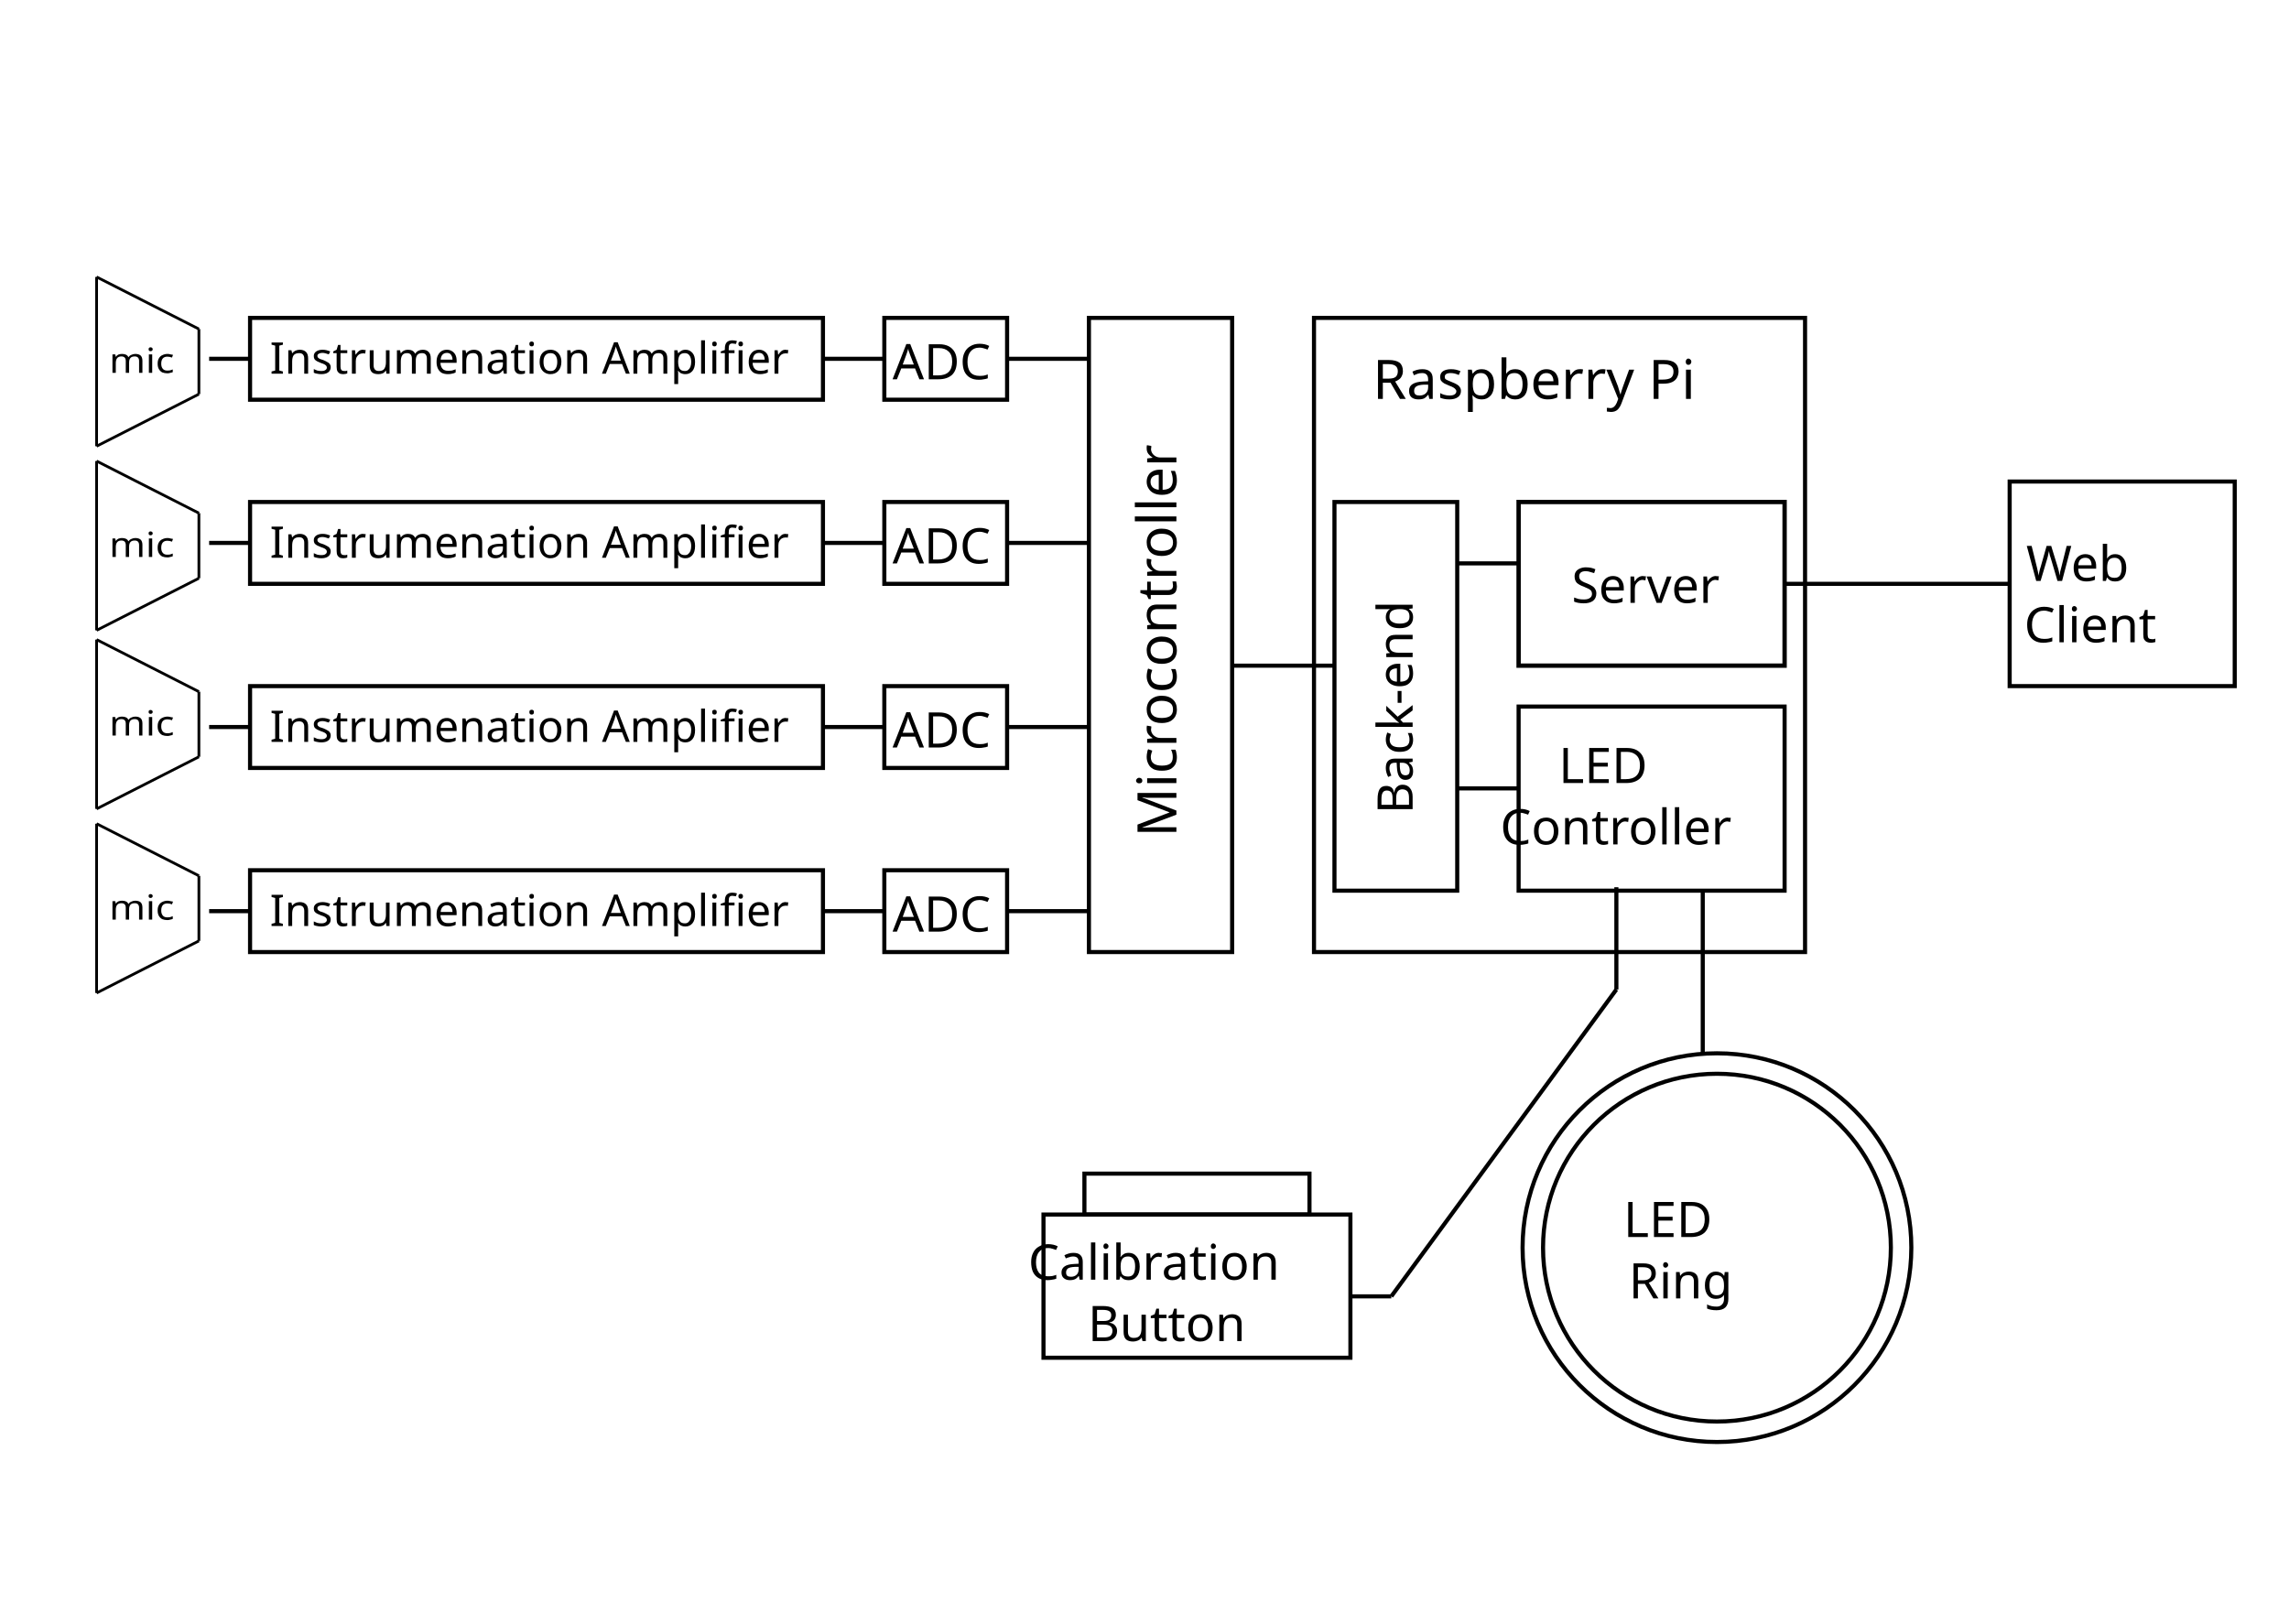
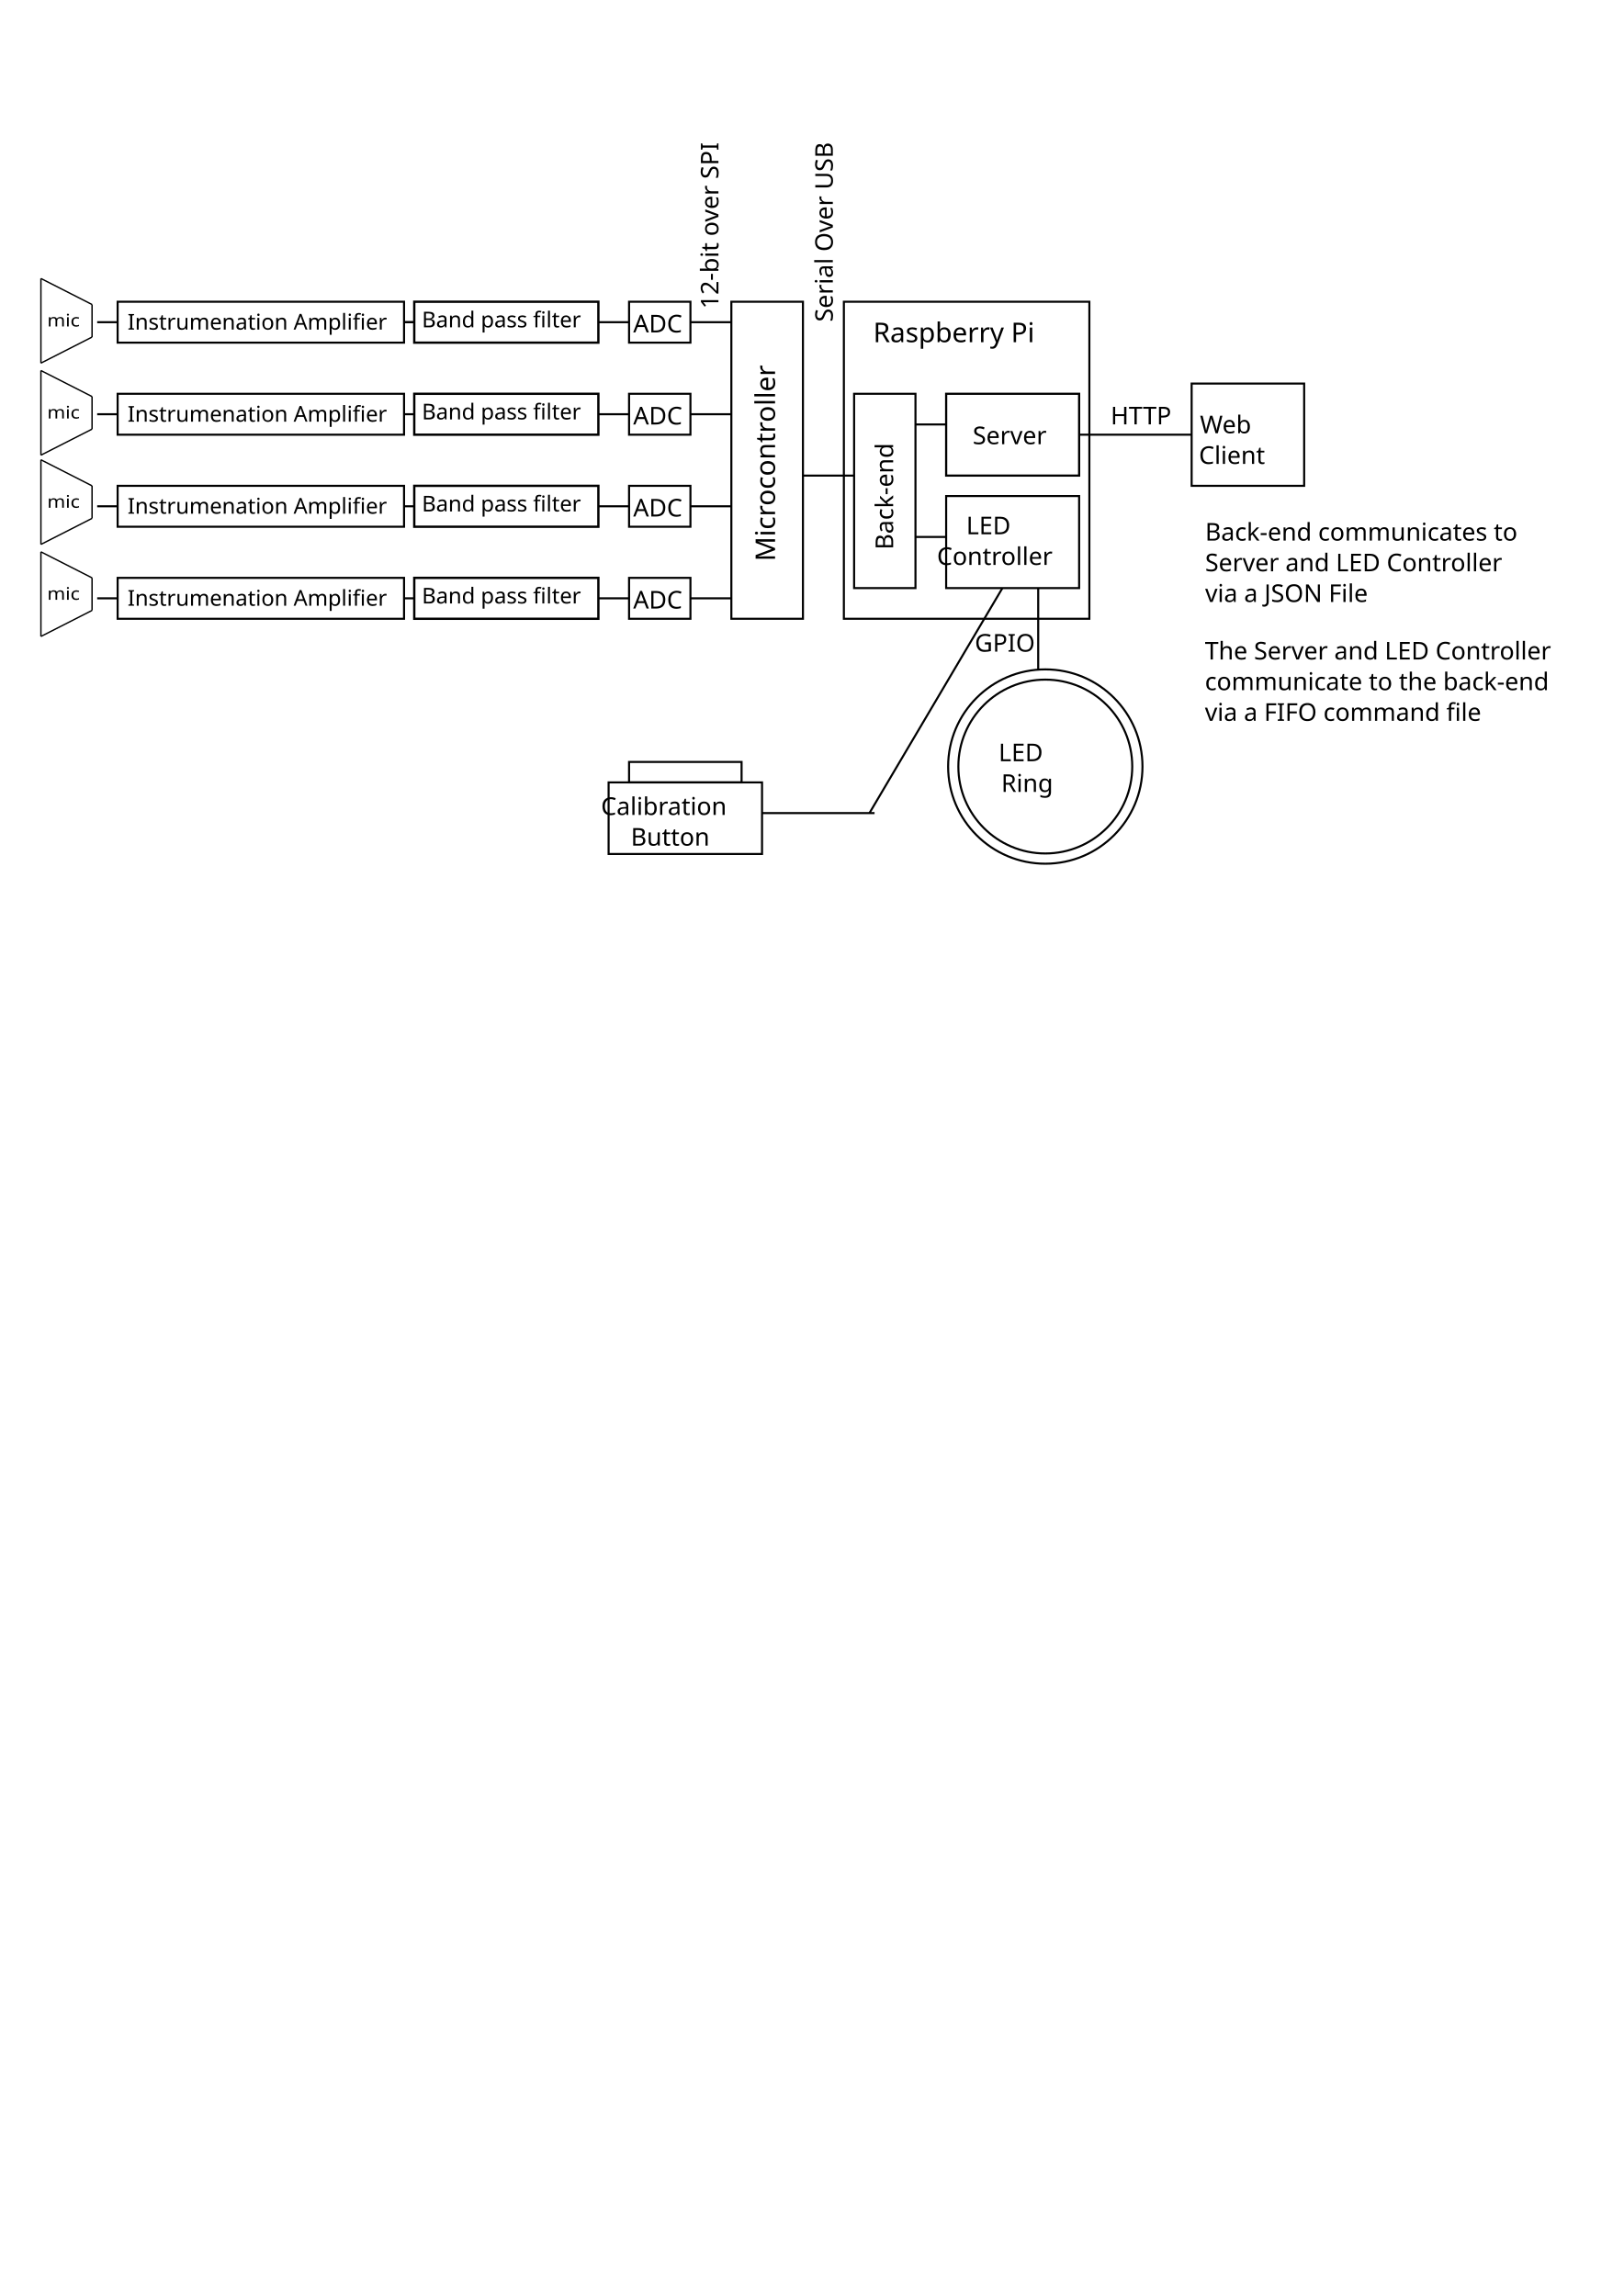
- <svg xmlns="http://www.w3.org/2000/svg" width="148mm" height="105mm" viewBox="0 0 148 105" version="1.1" id="svg8">
+ <svg xmlns="http://www.w3.org/2000/svg" width="210mm" height="297mm" viewBox="0 0 210 297" version="1.1" id="svg8">
  <defs id="defs2" />
-   <g id="layer1" transform="translate(0,-192)">
-     <path style="display:inline;fill:none;fill-rule:evenodd;stroke:#000000;stroke-width:0.178px;stroke-linecap:butt;stroke-linejoin:miter;stroke-opacity:1" d="m 6.246,209.911 6.615,3.367" id="path234" />
-     <path style="fill:none;fill-rule:evenodd;stroke:#000000;stroke-width:0.178px;stroke-linecap:butt;stroke-linejoin:miter;stroke-opacity:1" d="m 12.86,213.279 v 4.209" id="path242" />
-     <path style="fill:none;fill-rule:evenodd;stroke:#000000;stroke-width:0.178px;stroke-linecap:butt;stroke-linejoin:miter;stroke-opacity:1" d="m 12.86,217.488 -6.615,3.367" id="path246" />
-     <path style="fill:none;fill-rule:evenodd;stroke:#000000;stroke-width:0.178px;stroke-linecap:butt;stroke-linejoin:miter;stroke-opacity:1" d="m 6.246,209.911 v 10.944" id="path248" />
-     <text xml:space="preserve" style="font-style:normal;font-weight:normal;font-size:2.378px;line-height:1.25;font-family:sans-serif;letter-spacing:0px;word-spacing:0px;fill:#000000;fill-opacity:1;stroke:none;stroke-width:0.178" x="6.661" y="228.961" id="text252" transform="scale(1.059457,0.9438797)">
-       <tspan id="tspan250" x="6.661" y="228.961" style="font-size:2.378px;stroke-width:0.178">mic</tspan>
+   <g id="layer1">
+     <path style="display:inline;fill:none;fill-rule:evenodd;stroke:#000000;stroke-width:0.178px;stroke-linecap:butt;stroke-linejoin:miter;stroke-opacity:1" d="m 5.292,36.025 6.615,3.367" id="path234" />
+     <path style="fill:none;fill-rule:evenodd;stroke:#000000;stroke-width:0.178px;stroke-linecap:butt;stroke-linejoin:miter;stroke-opacity:1" d="m 11.906,39.392 v 4.209" id="path242" />
+     <path style="fill:none;fill-rule:evenodd;stroke:#000000;stroke-width:0.178px;stroke-linecap:butt;stroke-linejoin:miter;stroke-opacity:1" d="M 11.906,43.601 5.292,46.969" id="path246" />
+     <path style="fill:none;fill-rule:evenodd;stroke:#000000;stroke-width:0.178px;stroke-linecap:butt;stroke-linejoin:miter;stroke-opacity:1" d="M 5.292,36.025 V 46.969" id="path248" />
+     <text xml:space="preserve" style="font-style:normal;font-weight:normal;font-size:2.378px;line-height:1.25;font-family:sans-serif;letter-spacing:0px;word-spacing:0px;fill:#000000;fill-opacity:1;stroke:none;stroke-width:0.178" x="5.76" y="44.736" id="text252" transform="scale(1.059457,0.9438797)">
+       <tspan id="tspan250" x="5.76" y="44.736" style="font-size:2.378px;stroke-width:0.178">mic</tspan>
    </text>
-     <path style="display:inline;fill:none;fill-rule:evenodd;stroke:#000000;stroke-width:0.178px;stroke-linecap:butt;stroke-linejoin:miter;stroke-opacity:1" d="m 6.246,221.817 6.615,3.367" id="path234-9" />
-     <path style="fill:none;fill-rule:evenodd;stroke:#000000;stroke-width:0.178px;stroke-linecap:butt;stroke-linejoin:miter;stroke-opacity:1" d="m 12.86,225.185 v 4.209" id="path242-3" />
-     <path style="fill:none;fill-rule:evenodd;stroke:#000000;stroke-width:0.178px;stroke-linecap:butt;stroke-linejoin:miter;stroke-opacity:1" d="m 12.86,229.394 -6.615,3.367" id="path246-1" />
-     <path style="fill:none;fill-rule:evenodd;stroke:#000000;stroke-width:0.178px;stroke-linecap:butt;stroke-linejoin:miter;stroke-opacity:1" d="m 6.246,221.817 v 10.944" id="path248-9" />
-     <text xml:space="preserve" style="font-style:normal;font-weight:normal;font-size:2.378px;line-height:1.25;font-family:sans-serif;letter-spacing:0px;word-spacing:0px;fill:#000000;fill-opacity:1;stroke:none;stroke-width:0.178" x="6.661" y="241.575" id="text252-4" transform="scale(1.059457,0.9438798)">
-       <tspan id="tspan250-7" x="6.661" y="241.575" style="font-size:2.378px;stroke-width:0.178">mic</tspan>
+     <path style="display:inline;fill:none;fill-rule:evenodd;stroke:#000000;stroke-width:0.178px;stroke-linecap:butt;stroke-linejoin:miter;stroke-opacity:1" d="m 5.292,47.931 6.615,3.367" id="path234-9" />
+     <path style="fill:none;fill-rule:evenodd;stroke:#000000;stroke-width:0.178px;stroke-linecap:butt;stroke-linejoin:miter;stroke-opacity:1" d="m 11.906,51.298 v 4.209" id="path242-3" />
+     <path style="fill:none;fill-rule:evenodd;stroke:#000000;stroke-width:0.178px;stroke-linecap:butt;stroke-linejoin:miter;stroke-opacity:1" d="M 11.906,55.508 5.292,58.875" id="path246-1" />
+     <path style="fill:none;fill-rule:evenodd;stroke:#000000;stroke-width:0.178px;stroke-linecap:butt;stroke-linejoin:miter;stroke-opacity:1" d="M 5.292,47.931 V 58.875" id="path248-9" />
+     <text xml:space="preserve" style="font-style:normal;font-weight:normal;font-size:2.378px;line-height:1.25;font-family:sans-serif;letter-spacing:0px;word-spacing:0px;fill:#000000;fill-opacity:1;stroke:none;stroke-width:0.178" x="5.76" y="57.35" id="text252-4" transform="scale(1.059457,0.9438798)">
+       <tspan id="tspan250-7" x="5.76" y="57.35" style="font-size:2.378px;stroke-width:0.178">mic</tspan>
    </text>
-     <path style="display:inline;fill:none;fill-rule:evenodd;stroke:#000000;stroke-width:0.178px;stroke-linecap:butt;stroke-linejoin:miter;stroke-opacity:1" d="m 6.246,233.363 6.615,3.367" id="path234-9-6" />
-     <path style="fill:none;fill-rule:evenodd;stroke:#000000;stroke-width:0.178px;stroke-linecap:butt;stroke-linejoin:miter;stroke-opacity:1" d="m 12.86,236.73 v 4.209" id="path242-3-5" />
-     <path style="fill:none;fill-rule:evenodd;stroke:#000000;stroke-width:0.178px;stroke-linecap:butt;stroke-linejoin:miter;stroke-opacity:1" d="M 12.86,240.94 6.246,244.307" id="path246-1-6" />
-     <path style="fill:none;fill-rule:evenodd;stroke:#000000;stroke-width:0.178px;stroke-linecap:butt;stroke-linejoin:miter;stroke-opacity:1" d="M 6.246,233.363 V 244.307" id="path248-9-9" />
-     <text xml:space="preserve" style="font-style:normal;font-weight:normal;font-size:2.378px;line-height:1.25;font-family:sans-serif;letter-spacing:0px;word-spacing:0px;fill:#000000;fill-opacity:1;stroke:none;stroke-width:0.178" x="6.661" y="253.807" id="text252-4-3" transform="scale(1.059457,0.9438798)">
-       <tspan id="tspan250-7-7" x="6.661" y="253.807" style="font-size:2.378px;stroke-width:0.178">mic</tspan>
+     <path style="display:inline;fill:none;fill-rule:evenodd;stroke:#000000;stroke-width:0.178px;stroke-linecap:butt;stroke-linejoin:miter;stroke-opacity:1" d="M 5.292,59.476 11.906,62.844" id="path234-9-6" />
+     <path style="fill:none;fill-rule:evenodd;stroke:#000000;stroke-width:0.178px;stroke-linecap:butt;stroke-linejoin:miter;stroke-opacity:1" d="m 11.906,62.844 v 4.209" id="path242-3-5" />
+     <path style="fill:none;fill-rule:evenodd;stroke:#000000;stroke-width:0.178px;stroke-linecap:butt;stroke-linejoin:miter;stroke-opacity:1" d="M 11.906,67.053 5.292,70.42" id="path246-1-6" />
+     <path style="fill:none;fill-rule:evenodd;stroke:#000000;stroke-width:0.178px;stroke-linecap:butt;stroke-linejoin:miter;stroke-opacity:1" d="M 5.292,59.476 V 70.42" id="path248-9-9" />
+     <text xml:space="preserve" style="font-style:normal;font-weight:normal;font-size:2.378px;line-height:1.25;font-family:sans-serif;letter-spacing:0px;word-spacing:0px;fill:#000000;fill-opacity:1;stroke:none;stroke-width:0.178" x="5.76" y="69.582" id="text252-4-3" transform="scale(1.059457,0.9438798)">
+       <tspan id="tspan250-7-7" x="5.76" y="69.582" style="font-size:2.378px;stroke-width:0.178">mic</tspan>
    </text>
-     <path style="display:inline;fill:none;fill-rule:evenodd;stroke:#000000;stroke-width:0.178px;stroke-linecap:butt;stroke-linejoin:miter;stroke-opacity:1" d="m 6.246,245.269 6.615,3.367" id="path234-9-6-4" />
-     <path style="fill:none;fill-rule:evenodd;stroke:#000000;stroke-width:0.178px;stroke-linecap:butt;stroke-linejoin:miter;stroke-opacity:1" d="m 12.86,248.637 v 4.209" id="path242-3-5-5" />
-     <path style="fill:none;fill-rule:evenodd;stroke:#000000;stroke-width:0.178px;stroke-linecap:butt;stroke-linejoin:miter;stroke-opacity:1" d="m 12.86,252.846 -6.615,3.367" id="path246-1-6-2" />
-     <path style="fill:none;fill-rule:evenodd;stroke:#000000;stroke-width:0.178px;stroke-linecap:butt;stroke-linejoin:miter;stroke-opacity:1" d="m 6.246,245.269 v 10.944" id="path248-9-9-5" />
-     <text xml:space="preserve" style="font-style:normal;font-weight:normal;font-size:2.378px;line-height:1.25;font-family:sans-serif;letter-spacing:0px;word-spacing:0px;fill:#000000;fill-opacity:1;stroke:none;stroke-width:0.178" x="6.661" y="266.421" id="text252-4-3-4" transform="scale(1.059457,0.9438798)">
-       <tspan id="tspan250-7-7-7" x="6.661" y="266.421" style="font-size:2.378px;stroke-width:0.178">mic</tspan>
+     <path style="display:inline;fill:none;fill-rule:evenodd;stroke:#000000;stroke-width:0.178px;stroke-linecap:butt;stroke-linejoin:miter;stroke-opacity:1" d="M 5.292,71.383 11.906,74.75" id="path234-9-6-4" />
+     <path style="fill:none;fill-rule:evenodd;stroke:#000000;stroke-width:0.178px;stroke-linecap:butt;stroke-linejoin:miter;stroke-opacity:1" d="m 11.906,74.75 v 4.209" id="path242-3-5-5" />
+     <path style="fill:none;fill-rule:evenodd;stroke:#000000;stroke-width:0.178px;stroke-linecap:butt;stroke-linejoin:miter;stroke-opacity:1" d="M 11.906,78.959 5.292,82.327" id="path246-1-6-2" />
+     <path style="fill:none;fill-rule:evenodd;stroke:#000000;stroke-width:0.178px;stroke-linecap:butt;stroke-linejoin:miter;stroke-opacity:1" d="M 5.292,71.383 V 82.327" id="path248-9-9-5" />
+     <text xml:space="preserve" style="font-style:normal;font-weight:normal;font-size:2.378px;line-height:1.25;font-family:sans-serif;letter-spacing:0px;word-spacing:0px;fill:#000000;fill-opacity:1;stroke:none;stroke-width:0.178" x="5.76" y="82.196" id="text252-4-3-4" transform="scale(1.059457,0.9438798)">
+       <tspan id="tspan250-7-7-7" x="5.76" y="82.196" style="font-size:2.378px;stroke-width:0.178">mic</tspan>
    </text>
-     <text xml:space="preserve" style="font-style:normal;font-weight:normal;font-size:3.528px;line-height:1.25;font-family:sans-serif;letter-spacing:0px;word-spacing:0px;fill:#000000;fill-opacity:1;stroke:none;stroke-width:0.265" x="17.45" y="216.165" id="text498">
-       <tspan x="17.45" y="216.165" style="font-size:2.822px;stroke:none;stroke-width:0.265" id="tspan500">Instrumenation Amplifier</tspan>
+     <text xml:space="preserve" style="font-style:normal;font-weight:normal;font-size:3.528px;line-height:1.25;font-family:sans-serif;letter-spacing:0px;word-spacing:0px;fill:#000000;fill-opacity:1;stroke:none;stroke-width:0.265" x="16.496" y="42.639" id="text498">
+       <tspan x="16.496" y="42.639" style="font-size:2.822px;stroke:none;stroke-width:0.265" id="tspan500">Instrumenation Amplifier</tspan>
    </text>
-     <rect style="fill:none;stroke:none;stroke-width:0.265" id="rect504" width="34.396" height="2.646" x="17.491" y="213.88" />
-     <rect style="fill:none;stroke:#000000;stroke-width:0.265" id="rect506" width="37.042" height="5.292" x="16.168" y="212.557" />
-     <text xml:space="preserve" style="font-style:normal;font-weight:normal;font-size:3.528px;line-height:1.25;font-family:sans-serif;letter-spacing:0px;word-spacing:0px;fill:#000000;fill-opacity:1;stroke:none;stroke-width:0.265" x="17.45" y="228.071" id="text498-4">
-       <tspan x="17.45" y="228.071" style="font-size:2.822px;stroke:none;stroke-width:0.265" id="tspan500-4">Instrumenation Amplifier</tspan>
+     <rect style="fill:none;stroke:none;stroke-width:0.265" id="rect504" width="34.396" height="2.646" x="16.536" y="40.354" />
+     <rect style="fill:none;stroke:#000000;stroke-width:0.265" id="rect506" width="37.042" height="5.292" x="15.214" y="39.031" />
+     <text xml:space="preserve" style="font-style:normal;font-weight:normal;font-size:3.528px;line-height:1.25;font-family:sans-serif;letter-spacing:0px;word-spacing:0px;fill:#000000;fill-opacity:1;stroke:none;stroke-width:0.265" x="16.496" y="54.546" id="text498-4">
+       <tspan x="16.496" y="54.546" style="font-size:2.822px;stroke:none;stroke-width:0.265" id="tspan500-4">Instrumenation Amplifier</tspan>
    </text>
-     <rect style="fill:none;stroke:none;stroke-width:0.265" id="rect504-3" width="34.396" height="2.646" x="17.491" y="225.786" />
-     <rect style="fill:none;stroke:#000000;stroke-width:0.265" id="rect506-0" width="37.042" height="5.292" x="16.168" y="224.463" />
-     <text xml:space="preserve" style="font-style:normal;font-weight:normal;font-size:3.528px;line-height:1.25;font-family:sans-serif;letter-spacing:0px;word-spacing:0px;fill:#000000;fill-opacity:1;stroke:none;stroke-width:0.265" x="17.45" y="239.978" id="text498-4-7">
-       <tspan x="17.45" y="239.978" style="font-size:2.822px;stroke:none;stroke-width:0.265" id="tspan500-4-8">Instrumenation Amplifier</tspan>
+     <rect style="fill:none;stroke:none;stroke-width:0.265" id="rect504-3" width="34.396" height="2.646" x="16.536" y="52.26" />
+     <rect style="fill:none;stroke:#000000;stroke-width:0.265" id="rect506-0" width="37.042" height="5.292" x="15.214" y="50.938" />
+     <text xml:space="preserve" style="font-style:normal;font-weight:normal;font-size:3.528px;line-height:1.25;font-family:sans-serif;letter-spacing:0px;word-spacing:0px;fill:#000000;fill-opacity:1;stroke:none;stroke-width:0.265" x="16.496" y="66.452" id="text498-4-7">
+       <tspan x="16.496" y="66.452" style="font-size:2.822px;stroke:none;stroke-width:0.265" id="tspan500-4-8">Instrumenation Amplifier</tspan>
    </text>
-     <rect style="fill:none;stroke:none;stroke-width:0.265" id="rect504-3-6" width="34.396" height="2.646" x="17.491" y="237.692" />
-     <rect style="fill:none;stroke:#000000;stroke-width:0.265" id="rect506-0-8" width="37.042" height="5.292" x="16.168" y="236.37" />
-     <text xml:space="preserve" style="font-style:normal;font-weight:normal;font-size:3.528px;line-height:1.25;font-family:sans-serif;letter-spacing:0px;word-spacing:0px;fill:#000000;fill-opacity:1;stroke:none;stroke-width:0.265" x="17.45" y="251.884" id="text498-4-7-8">
-       <tspan x="17.45" y="251.884" style="font-size:2.822px;stroke:none;stroke-width:0.265" id="tspan500-4-8-4">Instrumenation Amplifier</tspan>
+     <rect style="fill:none;stroke:none;stroke-width:0.265" id="rect504-3-6" width="34.396" height="2.646" x="16.536" y="64.167" />
+     <rect style="fill:none;stroke:#000000;stroke-width:0.265" id="rect506-0-8" width="37.042" height="5.292" x="15.214" y="62.844" />
+     <text xml:space="preserve" style="font-style:normal;font-weight:normal;font-size:3.528px;line-height:1.25;font-family:sans-serif;letter-spacing:0px;word-spacing:0px;fill:#000000;fill-opacity:1;stroke:none;stroke-width:0.265" x="16.496" y="78.358" id="text498-4-7-8">
+       <tspan x="16.496" y="78.358" style="font-size:2.822px;stroke:none;stroke-width:0.265" id="tspan500-4-8-4">Instrumenation Amplifier</tspan>
    </text>
-     <rect style="fill:none;stroke:none;stroke-width:0.265" id="rect504-3-6-3" width="34.396" height="2.646" x="17.491" y="249.599" />
-     <rect style="fill:none;stroke:#000000;stroke-width:0.265" id="rect506-0-8-1" width="37.042" height="5.292" x="16.168" y="248.276" />
-     <rect style="fill:none;stroke:#000000;stroke-width:0.265" id="rect580" width="7.938" height="5.292" x="57.178" y="212.557" />
-     <text xml:space="preserve" style="font-style:normal;font-weight:normal;font-size:3.175px;line-height:1.25;font-family:sans-serif;letter-spacing:0px;word-spacing:0px;fill:#000000;fill-opacity:1;stroke:none;stroke-width:0.265" x="57.712" y="216.526" id="text584">
-       <tspan id="tspan582" x="57.712" y="216.526" style="font-size:3.175px;stroke-width:0.265">ADC</tspan>
+     <rect style="fill:none;stroke:none;stroke-width:0.265" id="rect504-3-6-3" width="34.396" height="2.646" x="16.536" y="76.073" />
+     <rect style="fill:none;stroke:#000000;stroke-width:0.265" id="rect506-0-8-1" width="37.042" height="5.292" x="15.214" y="74.75" />
+     <rect style="fill:none;stroke:#000000;stroke-width:0.265" id="rect580" width="7.938" height="5.292" x="81.359" y="39.031" />
+     <text xml:space="preserve" style="font-style:normal;font-weight:normal;font-size:3.175px;line-height:1.25;font-family:sans-serif;letter-spacing:0px;word-spacing:0px;fill:#000000;fill-opacity:1;stroke:none;stroke-width:0.265" x="81.893" y="43" id="text584">
+       <tspan id="tspan582" x="81.893" y="43" style="font-size:3.175px;stroke-width:0.265">ADC</tspan>
    </text>
-     <rect style="fill:none;stroke:#000000;stroke-width:0.265" id="rect580-0" width="7.938" height="5.292" x="57.178" y="224.463" />
-     <text xml:space="preserve" style="font-style:normal;font-weight:normal;font-size:3.175px;line-height:1.25;font-family:sans-serif;letter-spacing:0px;word-spacing:0px;fill:#000000;fill-opacity:1;stroke:none;stroke-width:0.265" x="57.712" y="228.432" id="text584-6">
-       <tspan id="tspan582-8" x="57.712" y="228.432" style="font-size:3.175px;stroke-width:0.265">ADC</tspan>
+     <rect style="fill:none;stroke:#000000;stroke-width:0.265" id="rect580-0" width="7.938" height="5.292" x="81.359" y="50.938" />
+     <text xml:space="preserve" style="font-style:normal;font-weight:normal;font-size:3.175px;line-height:1.25;font-family:sans-serif;letter-spacing:0px;word-spacing:0px;fill:#000000;fill-opacity:1;stroke:none;stroke-width:0.265" x="81.893" y="54.906" id="text584-6">
+       <tspan id="tspan582-8" x="81.893" y="54.906" style="font-size:3.175px;stroke-width:0.265">ADC</tspan>
    </text>
-     <rect style="fill:none;stroke:#000000;stroke-width:0.265" id="rect580-0-9" width="7.938" height="5.292" x="57.178" y="236.37" />
-     <text xml:space="preserve" style="font-style:normal;font-weight:normal;font-size:3.175px;line-height:1.25;font-family:sans-serif;letter-spacing:0px;word-spacing:0px;fill:#000000;fill-opacity:1;stroke:none;stroke-width:0.265" x="57.712" y="240.338" id="text584-6-2">
-       <tspan id="tspan582-8-6" x="57.712" y="240.338" style="font-size:3.175px;stroke-width:0.265">ADC</tspan>
+     <rect style="fill:none;stroke:#000000;stroke-width:0.265" id="rect580-0-9" width="7.938" height="5.292" x="81.359" y="62.844" />
+     <text xml:space="preserve" style="font-style:normal;font-weight:normal;font-size:3.175px;line-height:1.25;font-family:sans-serif;letter-spacing:0px;word-spacing:0px;fill:#000000;fill-opacity:1;stroke:none;stroke-width:0.265" x="81.893" y="66.812" id="text584-6-2">
+       <tspan id="tspan582-8-6" x="81.893" y="66.812" style="font-size:3.175px;stroke-width:0.265">ADC</tspan>
    </text>
-     <rect style="fill:none;stroke:#000000;stroke-width:0.265" id="rect580-0-9-5" width="7.938" height="5.292" x="57.178" y="248.276" />
-     <text xml:space="preserve" style="font-style:normal;font-weight:normal;font-size:3.175px;line-height:1.25;font-family:sans-serif;letter-spacing:0px;word-spacing:0px;fill:#000000;fill-opacity:1;stroke:none;stroke-width:0.265" x="57.712" y="252.245" id="text584-6-2-0">
-       <tspan id="tspan582-8-6-4" x="57.712" y="252.245" style="font-size:3.175px;stroke-width:0.265">ADC</tspan>
+     <rect style="fill:none;stroke:#000000;stroke-width:0.265" id="rect580-0-9-5" width="7.938" height="5.292" x="81.359" y="74.75" />
+     <text xml:space="preserve" style="font-style:normal;font-weight:normal;font-size:3.175px;line-height:1.25;font-family:sans-serif;letter-spacing:0px;word-spacing:0px;fill:#000000;fill-opacity:1;stroke:none;stroke-width:0.265" x="81.893" y="78.719" id="text584-6-2-0">
+       <tspan id="tspan582-8-6-4" x="81.893" y="78.719" style="font-size:3.175px;stroke-width:0.265">ADC</tspan>
    </text>
-     <rect style="fill:none;stroke:#000000;stroke-width:0.265" id="rect691" width="9.26" height="41.01" x="70.407" y="212.557" />
-     <text xml:space="preserve" style="font-style:normal;font-weight:normal;font-size:3.528px;line-height:1.25;font-family:sans-serif;letter-spacing:0px;word-spacing:0px;fill:#000000;fill-opacity:1;stroke:none;stroke-width:0.265" x="-246.137" y="76.065" id="text695" transform="rotate(-90)">
-       <tspan id="tspan693" x="-246.137" y="76.065" style="font-size:3.528px;stroke-width:0.265">Microcontroller</tspan>
+     <rect style="fill:none;stroke:#000000;stroke-width:0.265" id="rect691" width="9.26" height="41.01" x="94.589" y="39.031" />
+     <text xml:space="preserve" style="font-style:normal;font-weight:normal;font-size:3.528px;line-height:1.25;font-family:sans-serif;letter-spacing:0px;word-spacing:0px;fill:#000000;fill-opacity:1;stroke:none;stroke-width:0.265" x="-72.612" y="100.246" id="text695" transform="rotate(-90)">
+       <tspan id="tspan693" x="-72.612" y="100.246" style="font-size:3.528px;stroke-width:0.265">Microcontroller</tspan>
    </text>
-     <text xml:space="preserve" style="font-style:normal;font-weight:normal;font-size:3.528px;line-height:1.25;font-family:sans-serif;letter-spacing:0px;word-spacing:0px;fill:#000000;fill-opacity:1;stroke:none;stroke-width:0.265" x="88.754" y="217.794" id="text11227">
-       <tspan id="tspan11225" x="88.754" y="217.794" style="font-size:3.528px;stroke-width:0.265">Raspberry Pi</tspan>
+     <text xml:space="preserve" style="font-style:normal;font-weight:normal;font-size:3.528px;line-height:1.25;font-family:sans-serif;letter-spacing:0px;word-spacing:0px;fill:#000000;fill-opacity:1;stroke:none;stroke-width:0.265" x="112.935" y="44.269" id="text11227">
+       <tspan id="tspan11225" x="112.935" y="44.269" style="font-size:3.528px;stroke-width:0.265">Raspberry Pi</tspan>
    </text>
-     <rect style="fill:none;stroke:#000000;stroke-width:0.265" id="rect11235" width="31.75" height="41.01" x="84.959" y="212.557" />
-     <rect style="fill:none;stroke:#000000;stroke-width:0.281" id="rect11237" width="17.198" height="10.583" x="98.189" y="224.463" />
-     <text xml:space="preserve" style="font-style:normal;font-weight:normal;font-size:3.175px;line-height:1.25;font-family:sans-serif;letter-spacing:0px;word-spacing:0px;fill:#000000;fill-opacity:1;stroke:none;stroke-width:0.265" x="101.623" y="230.984" id="text11241">
-       <tspan id="tspan11239" x="101.623" y="230.984" style="stroke-width:0.265">Server</tspan>
+     <rect style="fill:none;stroke:#000000;stroke-width:0.265" id="rect11235" width="31.75" height="41.01" x="109.141" y="39.031" />
+     <rect style="fill:none;stroke:#000000;stroke-width:0.281" id="rect11237" width="17.198" height="10.583" x="122.37" y="50.938" />
+     <text xml:space="preserve" style="font-style:normal;font-weight:normal;font-size:3.175px;line-height:1.25;font-family:sans-serif;letter-spacing:0px;word-spacing:0px;fill:#000000;fill-opacity:1;stroke:none;stroke-width:0.265" x="125.804" y="57.458" id="text11241">
+       <tspan id="tspan11239" x="125.804" y="57.458" style="stroke-width:0.265">Server</tspan>
    </text>
-     <text xml:space="preserve" style="font-style:normal;font-weight:normal;font-size:3.175px;line-height:1.25;font-family:sans-serif;text-align:center;letter-spacing:0px;word-spacing:0px;text-anchor:middle;fill:#000000;fill-opacity:1;stroke:none;stroke-width:0.265" x="106.54" y="242.636" id="text11247">
-       <tspan id="tspan11245" x="106.54" y="242.636" style="text-align:center;text-anchor:middle;stroke-width:0.265">LED</tspan>
-       <tspan x="106.54" y="246.605" style="text-align:center;text-anchor:middle;stroke-width:0.265" id="tspan217">Controller</tspan>
+     <text xml:space="preserve" style="font-style:normal;font-weight:normal;font-size:3.175px;line-height:1.25;font-family:sans-serif;text-align:center;letter-spacing:0px;word-spacing:0px;text-anchor:middle;fill:#000000;fill-opacity:1;stroke:none;stroke-width:0.265" x="130.721" y="69.11" id="text11247">
+       <tspan id="tspan11245" x="130.721" y="69.11" style="text-align:center;text-anchor:middle;stroke-width:0.265">LED</tspan>
+       <tspan x="130.721" y="73.079" style="text-align:center;text-anchor:middle;stroke-width:0.265" id="tspan217">Controller</tspan>
    </text>
-     <text xml:space="preserve" style="font-style:normal;font-weight:normal;font-size:3.175px;line-height:1.25;font-family:sans-serif;text-align:center;letter-spacing:0px;word-spacing:0px;text-anchor:middle;fill:#000000;fill-opacity:1;stroke:none;stroke-width:0.265" x="137.218" y="229.568" id="text192">
-       <tspan id="tspan190" x="137.218" y="229.568" style="text-align:center;text-anchor:middle;stroke-width:0.265">Web</tspan>
-       <tspan x="137.218" y="233.536" style="text-align:center;text-anchor:middle;stroke-width:0.265" id="tspan194">Client</tspan>
+     <text xml:space="preserve" style="font-style:normal;font-weight:normal;font-size:3.175px;line-height:1.25;font-family:sans-serif;text-align:center;letter-spacing:0px;word-spacing:0px;text-anchor:middle;fill:#000000;fill-opacity:1;stroke:none;stroke-width:0.265" x="161.399" y="56.042" id="text192">
+       <tspan id="tspan190" x="161.399" y="56.042" style="text-align:center;text-anchor:middle;stroke-width:0.265">Web</tspan>
+       <tspan x="161.399" y="60.011" style="text-align:center;text-anchor:middle;stroke-width:0.265" id="tspan194">Client</tspan>
    </text>
-     <circle style="fill:none;stroke:#000000;stroke-width:0.265" id="path207" cx="111.013" cy="272.683" r="12.568" />
-     <circle style="fill:none;stroke:#000000;stroke-width:0.265" id="path209" cx="111.013" cy="272.683" r="11.245" />
-     <text xml:space="preserve" style="font-style:normal;font-weight:normal;font-size:3.175px;line-height:1.25;font-family:sans-serif;text-align:center;letter-spacing:0px;word-spacing:0px;text-anchor:middle;fill:#000000;fill-opacity:1;stroke:none;stroke-width:0.265" x="110.725" y="271.994" id="text213">
-       <tspan id="tspan211" x="110.725" y="271.994" style="text-align:center;text-anchor:middle;stroke-width:0.265">LED</tspan>
-       <tspan x="110.725" y="275.963" style="text-align:center;text-anchor:middle;stroke-width:0.265" id="tspan215">Ring</tspan>
+     <circle style="fill:none;stroke:#000000;stroke-width:0.265" id="path207" cx="135.194" cy="99.157" r="12.568" />
+     <circle style="fill:none;stroke:#000000;stroke-width:0.265" id="path209" cx="135.194" cy="99.157" r="11.245" />
+     <text xml:space="preserve" style="font-style:normal;font-weight:normal;font-size:3.175px;line-height:1.25;font-family:sans-serif;text-align:center;letter-spacing:0px;word-spacing:0px;text-anchor:middle;fill:#000000;fill-opacity:1;stroke:none;stroke-width:0.265" x="134.906" y="98.468" id="text213">
+       <tspan id="tspan211" x="134.906" y="98.468" style="text-align:center;text-anchor:middle;stroke-width:0.265">LED</tspan>
+       <tspan x="134.906" y="102.437" style="text-align:center;text-anchor:middle;stroke-width:0.265" id="tspan215">Ring</tspan>
    </text>
-     <rect style="fill:none;stroke:#000000;stroke-width:0.265" id="rect219" width="17.198" height="11.906" x="98.189" y="237.692" />
-     <text xml:space="preserve" style="font-style:normal;font-weight:normal;font-size:3.175px;line-height:1.25;font-family:sans-serif;letter-spacing:0px;word-spacing:0px;fill:#000000;fill-opacity:1;stroke:none;stroke-width:0.265" x="-244.636" y="91.335" id="text223" transform="rotate(-90)">
-       <tspan id="tspan221" x="-244.636" y="91.335" style="stroke-width:0.265">Back-end</tspan>
+     <rect style="fill:none;stroke:#000000;stroke-width:0.265" id="rect219" width="17.198" height="11.906" x="122.37" y="64.167" />
+     <text xml:space="preserve" style="font-style:normal;font-weight:normal;font-size:3.175px;line-height:1.25;font-family:sans-serif;letter-spacing:0px;word-spacing:0px;fill:#000000;fill-opacity:1;stroke:none;stroke-width:0.265" x="-71.11" y="115.516" id="text223" transform="rotate(-90)">
+       <tspan id="tspan221" x="-71.11" y="115.516" style="stroke-width:0.265">Back-end</tspan>
    </text>
-     <rect style="fill:none;stroke:#000000;stroke-width:0.265" id="rect233" width="7.938" height="25.135" x="86.282" y="224.463" />
-     <text xml:space="preserve" style="font-style:normal;font-weight:normal;font-size:3.175px;line-height:1.25;font-family:sans-serif;text-align:center;letter-spacing:0px;word-spacing:0px;text-anchor:middle;fill:#000000;fill-opacity:1;stroke:none;stroke-width:0.265" x="77.501" y="274.751" id="text241">
-       <tspan id="tspan239" x="77.501" y="274.751" style="text-align:center;text-anchor:middle;stroke-width:0.265">Calibration</tspan>
-       <tspan x="77.501" y="278.72" style="text-align:center;text-anchor:middle;stroke-width:0.265" id="tspan243">Button</tspan>
+     <rect style="fill:none;stroke:#000000;stroke-width:0.265" id="rect233" width="7.938" height="25.135" x="110.464" y="50.938" />
+     <text xml:space="preserve" style="font-style:normal;font-weight:normal;font-size:3.175px;line-height:1.25;font-family:sans-serif;text-align:center;letter-spacing:0px;word-spacing:0px;text-anchor:middle;fill:#000000;fill-opacity:1;stroke:none;stroke-width:0.265" x="88.746" y="105.418" id="text241">
+       <tspan id="tspan239" x="88.746" y="105.418" style="text-align:center;text-anchor:middle;stroke-width:0.265">Calibration</tspan>
+       <tspan x="88.746" y="109.386" style="text-align:center;text-anchor:middle;stroke-width:0.265" id="tspan243">Button</tspan>
    </text>
-     <rect style="fill:none;stroke:#000000;stroke-width:0.265" id="rect253" width="19.844" height="9.26" x="67.469" y="270.542" />
-     <rect style="fill:none;stroke:#000000;stroke-width:0.265" id="rect255" width="14.552" height="2.646" x="70.115" y="267.896" />
-     <rect style="fill:none;stroke:#000000;stroke-width:0.265" id="rect261" width="14.552" height="13.229" x="129.939" y="223.14" />
-     <path style="fill:none;fill-rule:evenodd;stroke:#000000;stroke-width:0.265px;stroke-linecap:butt;stroke-linejoin:miter;stroke-opacity:1" d="M 129.939,229.755 H 115.387" id="path263" />
-     <path style="fill:none;fill-rule:evenodd;stroke:#000000;stroke-width:0.265px;stroke-linecap:butt;stroke-linejoin:miter;stroke-opacity:1" d="M 110.095,249.599 V 260.182" id="path279" />
-     <path style="fill:none;fill-rule:evenodd;stroke:#000000;stroke-width:0.265px;stroke-linecap:butt;stroke-linejoin:miter;stroke-opacity:1" d="m 94.22,228.432 h 3.969" id="path283" />
-     <path style="fill:none;fill-rule:evenodd;stroke:#000000;stroke-width:0.265px;stroke-linecap:butt;stroke-linejoin:miter;stroke-opacity:1" d="m 94.22,242.984 h 3.969" id="path287" />
-     <path style="fill:none;fill-rule:evenodd;stroke:#000000;stroke-width:0.265px;stroke-linecap:butt;stroke-linejoin:miter;stroke-opacity:1" d="m 79.668,235.047 h 6.615" id="path291" />
-     <path style="fill:none;fill-rule:evenodd;stroke:#000000;stroke-width:0.265px;stroke-linecap:butt;stroke-linejoin:miter;stroke-opacity:1" d="M 70.407,215.203 H 65.116" id="path293" />
-     <path style="fill:none;fill-rule:evenodd;stroke:#000000;stroke-width:0.265px;stroke-linecap:butt;stroke-linejoin:miter;stroke-opacity:1" d="M 70.407,227.109 H 65.116" id="path297" />
-     <path style="fill:none;fill-rule:evenodd;stroke:#000000;stroke-width:0.265px;stroke-linecap:butt;stroke-linejoin:miter;stroke-opacity:1" d="M 70.407,239.015 H 65.116" id="path299" />
-     <path style="fill:none;fill-rule:evenodd;stroke:#000000;stroke-width:0.265px;stroke-linecap:butt;stroke-linejoin:miter;stroke-opacity:1" d="M 70.407,250.922 H 65.116" id="path301" />
-     <path style="fill:none;fill-rule:evenodd;stroke:#000000;stroke-width:0.265px;stroke-linecap:butt;stroke-linejoin:miter;stroke-opacity:1" d="m 57.178,215.203 h -3.969" id="path305" />
-     <path style="fill:none;fill-rule:evenodd;stroke:#000000;stroke-width:0.265px;stroke-linecap:butt;stroke-linejoin:miter;stroke-opacity:1" d="m 57.178,227.109 h -3.969" id="path307" />
-     <path style="fill:none;fill-rule:evenodd;stroke:#000000;stroke-width:0.265px;stroke-linecap:butt;stroke-linejoin:miter;stroke-opacity:1" d="m 57.178,239.015 h -3.969" id="path309" />
-     <path style="fill:none;fill-rule:evenodd;stroke:#000000;stroke-width:0.265px;stroke-linecap:butt;stroke-linejoin:miter;stroke-opacity:1" d="m 57.178,250.922 h -3.969" id="path313" />
-     <path style="fill:none;fill-rule:evenodd;stroke:#000000;stroke-width:0.265px;stroke-linecap:butt;stroke-linejoin:miter;stroke-opacity:1" d="m 14.845,215.203 v 0" id="path315" />
-     <path style="fill:none;fill-rule:evenodd;stroke:#000000;stroke-width:0.265px;stroke-linecap:butt;stroke-linejoin:miter;stroke-opacity:1" d="m 14.845,227.109 v 0" id="path317" />
-     <path style="fill:none;fill-rule:evenodd;stroke:#000000;stroke-width:0.265px;stroke-linecap:butt;stroke-linejoin:miter;stroke-opacity:1" d="M 16.168,239.015 H 13.522" id="path319" />
-     <path style="fill:none;fill-rule:evenodd;stroke:#000000;stroke-width:0.265px;stroke-linecap:butt;stroke-linejoin:miter;stroke-opacity:1" d="M 16.168,227.109 H 13.522" id="path321" />
-     <path style="fill:none;fill-rule:evenodd;stroke:#000000;stroke-width:0.265px;stroke-linecap:butt;stroke-linejoin:miter;stroke-opacity:1" d="M 16.168,215.203 H 13.522" id="path323" />
-     <path style="fill:none;fill-rule:evenodd;stroke:#000000;stroke-width:0.265px;stroke-linecap:butt;stroke-linejoin:miter;stroke-opacity:1" d="M 16.168,250.922 H 13.522" id="path327" />
-     <path style="display:inline;fill:none;fill-rule:evenodd;stroke:#000000;stroke-width:0.265px;stroke-linecap:butt;stroke-linejoin:miter;stroke-opacity:1" d="m 104.51,249.375 0,6.615" id="path115" />
-     <path style="fill:none;fill-rule:evenodd;stroke:#000000;stroke-width:0.265px;stroke-linecap:butt;stroke-linejoin:miter;stroke-opacity:1" d="m 87.312,275.833 h 2.646" id="path117" />
-     <path style="fill:none;fill-rule:evenodd;stroke:#000000;stroke-width:0.265px;stroke-linecap:butt;stroke-linejoin:miter;stroke-opacity:1" d="M 104.51,255.99 89.958,275.833" id="path119" />
+     <rect style="fill:none;stroke:#000000;stroke-width:0.265" id="rect253" width="19.844" height="9.26" x="78.714" y="101.208" />
+     <rect style="fill:none;stroke:#000000;stroke-width:0.265" id="rect255" width="14.552" height="2.646" x="81.359" y="98.562" />
+     <rect style="fill:none;stroke:#000000;stroke-width:0.265" id="rect261" width="14.552" height="13.229" x="154.12" y="49.615" />
+     <path style="fill:none;fill-rule:evenodd;stroke:#000000;stroke-width:0.265px;stroke-linecap:butt;stroke-linejoin:miter;stroke-opacity:1" d="M 154.12,56.229 H 139.568" id="path263" />
+     <path style="fill:none;fill-rule:evenodd;stroke:#000000;stroke-width:0.265px;stroke-linecap:butt;stroke-linejoin:miter;stroke-opacity:1" d="M 113.109,105.177 H 98.557" id="path271" />
+     <path style="fill:none;fill-rule:evenodd;stroke:#000000;stroke-width:0.265px;stroke-linecap:butt;stroke-linejoin:miter;stroke-opacity:1" d="M 134.276,76.073 V 86.656" id="path279" />
+     <path style="fill:none;fill-rule:evenodd;stroke:#000000;stroke-width:0.265px;stroke-linecap:butt;stroke-linejoin:miter;stroke-opacity:1" d="m 118.401,54.906 h 3.969" id="path283" />
+     <path style="fill:none;fill-rule:evenodd;stroke:#000000;stroke-width:0.265px;stroke-linecap:butt;stroke-linejoin:miter;stroke-opacity:1" d="m 118.401,69.458 h 3.969" id="path287" />
+     <path style="fill:none;fill-rule:evenodd;stroke:#000000;stroke-width:0.265px;stroke-linecap:butt;stroke-linejoin:miter;stroke-opacity:1" d="m 103.849,61.521 h 6.615" id="path291" />
+     <path style="fill:none;fill-rule:evenodd;stroke:#000000;stroke-width:0.265px;stroke-linecap:butt;stroke-linejoin:miter;stroke-opacity:1" d="M 94.589,41.677 H 89.297" id="path293" />
+     <path style="fill:none;fill-rule:evenodd;stroke:#000000;stroke-width:0.265px;stroke-linecap:butt;stroke-linejoin:miter;stroke-opacity:1" d="M 94.589,53.583 H 89.297" id="path297" />
+     <path style="fill:none;fill-rule:evenodd;stroke:#000000;stroke-width:0.265px;stroke-linecap:butt;stroke-linejoin:miter;stroke-opacity:1" d="M 94.589,65.49 H 89.297" id="path299" />
+     <path style="fill:none;fill-rule:evenodd;stroke:#000000;stroke-width:0.265px;stroke-linecap:butt;stroke-linejoin:miter;stroke-opacity:1" d="M 94.589,77.396 H 89.297" id="path301" />
+     <path style="fill:none;fill-rule:evenodd;stroke:#000000;stroke-width:0.265px;stroke-linecap:butt;stroke-linejoin:miter;stroke-opacity:1" d="m 81.359,41.677 h -3.969" id="path305" />
+     <path style="fill:none;fill-rule:evenodd;stroke:#000000;stroke-width:0.265px;stroke-linecap:butt;stroke-linejoin:miter;stroke-opacity:1" d="m 81.359,53.583 h -3.969" id="path307" />
+     <path style="fill:none;fill-rule:evenodd;stroke:#000000;stroke-width:0.265px;stroke-linecap:butt;stroke-linejoin:miter;stroke-opacity:1" d="m 81.359,65.49 h -3.969" id="path309" />
+     <path style="fill:none;fill-rule:evenodd;stroke:#000000;stroke-width:0.265px;stroke-linecap:butt;stroke-linejoin:miter;stroke-opacity:1" d="m 81.359,77.396 h -3.969" id="path313" />
+     <path style="fill:none;fill-rule:evenodd;stroke:#000000;stroke-width:0.265px;stroke-linecap:butt;stroke-linejoin:miter;stroke-opacity:1" d="m 78.714,41.677 v 0" id="path315" />
+     <path style="fill:none;fill-rule:evenodd;stroke:#000000;stroke-width:0.265px;stroke-linecap:butt;stroke-linejoin:miter;stroke-opacity:1" d="m 13.891,53.583 v 0" id="path317" />
+     <path style="fill:none;fill-rule:evenodd;stroke:#000000;stroke-width:0.265px;stroke-linecap:butt;stroke-linejoin:miter;stroke-opacity:1" d="M 15.214,65.49 H 12.568" id="path319" />
+     <path style="fill:none;fill-rule:evenodd;stroke:#000000;stroke-width:0.265px;stroke-linecap:butt;stroke-linejoin:miter;stroke-opacity:1" d="M 15.214,53.583 H 12.568" id="path321" />
+     <path style="fill:none;fill-rule:evenodd;stroke:#000000;stroke-width:0.265px;stroke-linecap:butt;stroke-linejoin:miter;stroke-opacity:1" d="M 15.214,41.677 H 12.568" id="path323" />
+     <path style="fill:none;fill-rule:evenodd;stroke:#000000;stroke-width:0.265px;stroke-linecap:butt;stroke-linejoin:miter;stroke-opacity:1" d="M 15.214,77.396 H 12.568" id="path327" />
+     <rect style="fill:none;stroke:#000000;stroke-width:0.3" id="rect247" width="23.813" height="5.292" x="53.578" y="50.938" />
+     <text xml:space="preserve" style="font-style:normal;font-weight:normal;font-size:3.175px;line-height:1.25;font-family:sans-serif;letter-spacing:0px;word-spacing:0px;fill:#000000;fill-opacity:1;stroke:none;stroke-width:0.265" x="54.553" y="54.252" id="text251">
+       <tspan id="tspan249" x="54.553" y="54.252" style="font-size:2.822px;stroke-width:0.265">Band pass filter</tspan>
+     </text>
+     <path style="fill:none;fill-rule:evenodd;stroke:#000000;stroke-width:0.265px;stroke-linecap:butt;stroke-linejoin:miter;stroke-opacity:1" d="M 53.578,41.677 H 52.255" id="path253" />
+     <path style="fill:none;fill-rule:evenodd;stroke:#000000;stroke-width:0.265px;stroke-linecap:butt;stroke-linejoin:miter;stroke-opacity:1" d="m 78.714,41.677 v 0" id="path315-5" />
+     <rect style="fill:none;stroke:#000000;stroke-width:0.3" id="rect247-6" width="23.813" height="5.292" x="53.578" y="39.031" />
+     <text xml:space="preserve" style="font-style:normal;font-weight:normal;font-size:3.175px;line-height:1.25;font-family:sans-serif;letter-spacing:0px;word-spacing:0px;fill:#000000;fill-opacity:1;stroke:none;stroke-width:0.265" x="54.553" y="42.345" id="text251-2">
+       <tspan id="tspan249-9" x="54.553" y="42.345" style="font-size:2.822px;stroke-width:0.265">Band pass filter</tspan>
+     </text>
+     <path style="fill:none;fill-rule:evenodd;stroke:#000000;stroke-width:0.265px;stroke-linecap:butt;stroke-linejoin:miter;stroke-opacity:1" d="M 53.578,41.677 H 52.255" id="path253-1" />
+     <path style="fill:none;fill-rule:evenodd;stroke:#000000;stroke-width:0.265px;stroke-linecap:butt;stroke-linejoin:miter;stroke-opacity:1" d="m 52.255,53.583 h 1.323" id="path314" />
+     <path style="fill:none;fill-rule:evenodd;stroke:#000000;stroke-width:0.265px;stroke-linecap:butt;stroke-linejoin:miter;stroke-opacity:1" d="m 52.255,65.49 h 1.323" id="path316" />
+     <rect style="fill:none;stroke:#000000;stroke-width:0.3" id="rect247-0" width="23.813" height="5.292" x="53.578" y="62.844" />
+     <text xml:space="preserve" style="font-style:normal;font-weight:normal;font-size:3.175px;line-height:1.25;font-family:sans-serif;letter-spacing:0px;word-spacing:0px;fill:#000000;fill-opacity:1;stroke:none;stroke-width:0.265" x="54.553" y="66.158" id="text251-9">
+       <tspan id="tspan249-3" x="54.553" y="66.158" style="font-size:2.822px;stroke-width:0.265">Band pass filter</tspan>
+     </text>
+     <rect style="fill:none;stroke:#000000;stroke-width:0.3" id="rect247-0-6" width="23.813" height="5.292" x="53.578" y="74.75" />
+     <text xml:space="preserve" style="font-style:normal;font-weight:normal;font-size:3.175px;line-height:1.25;font-family:sans-serif;letter-spacing:0px;word-spacing:0px;fill:#000000;fill-opacity:1;stroke:none;stroke-width:0.265" x="54.553" y="78.064" id="text251-9-0">
+       <tspan id="tspan249-3-6" x="54.553" y="78.064" style="font-size:2.822px;stroke-width:0.265">Band pass filter</tspan>
+     </text>
+     <path style="fill:none;fill-rule:evenodd;stroke:#000000;stroke-width:0.265px;stroke-linecap:butt;stroke-linejoin:miter;stroke-opacity:1" d="m 52.255,77.396 h 1.323" id="path360" />
+     <text xml:space="preserve" style="font-style:normal;font-weight:normal;font-size:3.175px;line-height:1.25;font-family:sans-serif;letter-spacing:0px;word-spacing:0px;fill:#000000;fill-opacity:1;stroke:none;stroke-width:0.265" x="-39.95" y="92.917" id="text364" transform="rotate(-90)">
+       <tspan id="tspan362" x="-39.95" y="92.917" style="stroke-width:0.265">12-bit over SPI</tspan>
+     </text>
+     <text xml:space="preserve" style="font-style:normal;font-weight:normal;font-size:3.175px;line-height:1.25;font-family:sans-serif;letter-spacing:0px;word-spacing:0px;fill:#000000;fill-opacity:1;stroke:none;stroke-width:0.265" x="-41.634" y="107.709" id="text364-2" transform="rotate(-90)">
+       <tspan id="tspan362-6" x="-41.634" y="107.709" style="stroke-width:0.265">Serial Over USB</tspan>
+     </text>
+     <text xml:space="preserve" style="font-style:normal;font-weight:normal;font-size:3.175px;line-height:1.25;font-family:sans-serif;letter-spacing:0px;word-spacing:0px;fill:#000000;fill-opacity:1;stroke:none;stroke-width:0.265" x="155.864" y="69.928" id="text386">
+       <tspan id="tspan384" x="155.864" y="69.928" style="stroke-width:0.265">Back-end communicates to</tspan>
+       <tspan x="155.864" y="73.897" style="stroke-width:0.265" id="tspan388">Server and LED Controller</tspan>
+       <tspan x="155.864" y="77.866" style="stroke-width:0.265" id="tspan390">via a JSON File</tspan>
+     </text>
+     <flowRoot xml:space="preserve" id="flowRoot392" style="fill:black;fill-opacity:1;stroke:none;font-family:sans-serif;font-style:normal;font-weight:normal;font-size:12px;line-height:1.25;letter-spacing:0px;word-spacing:0px">
+       <flowRegion id="flowRegion394">
+         <rect id="rect396" width="30" height="55" x="425" y="342.52" />
+       </flowRegion>
+       <flowPara id="flowPara398" />
+     </flowRoot>
+     <path style="fill:none;fill-rule:evenodd;stroke:#000000;stroke-width:0.265px;stroke-linecap:butt;stroke-linejoin:miter;stroke-opacity:1" d="M 112.448,105.177 129.646,76.073" id="path400" />
+     <text xml:space="preserve" style="font-style:normal;font-weight:normal;font-size:3.175px;line-height:1.25;font-family:sans-serif;letter-spacing:0px;word-spacing:0px;fill:#000000;fill-opacity:1;stroke:none;stroke-width:0.265" x="126.077" y="84.291" id="text404">
+       <tspan id="tspan402" x="126.077" y="84.291" style="stroke-width:0.265">GPIO</tspan>
+     </text>
+     <text xml:space="preserve" style="font-style:normal;font-weight:normal;font-size:3.175px;line-height:1.25;font-family:sans-serif;letter-spacing:0px;word-spacing:0px;fill:#000000;fill-opacity:1;stroke:none;stroke-width:0.265" x="143.636" y="54.891" id="text426">
+       <tspan id="tspan424" x="143.636" y="54.891" style="stroke-width:0.265">HTTP</tspan>
+     </text>
+     <text xml:space="preserve" style="font-style:normal;font-weight:normal;font-size:3.175px;line-height:1.25;font-family:sans-serif;letter-spacing:0px;word-spacing:0px;fill:#000000;fill-opacity:1;stroke:none;stroke-width:0.265" x="155.836" y="85.309" id="text386-7">
+       <tspan id="tspan384-9" x="155.836" y="85.309" style="stroke-width:0.265">The Server and LED Controller</tspan>
+       <tspan x="155.836" y="89.278" style="stroke-width:0.265" id="tspan388-2">communicate to the back-end</tspan>
+       <tspan x="155.836" y="93.247" style="stroke-width:0.265" id="tspan390-0">via a FIFO command file</tspan>
+     </text>
  </g>
</svg>
